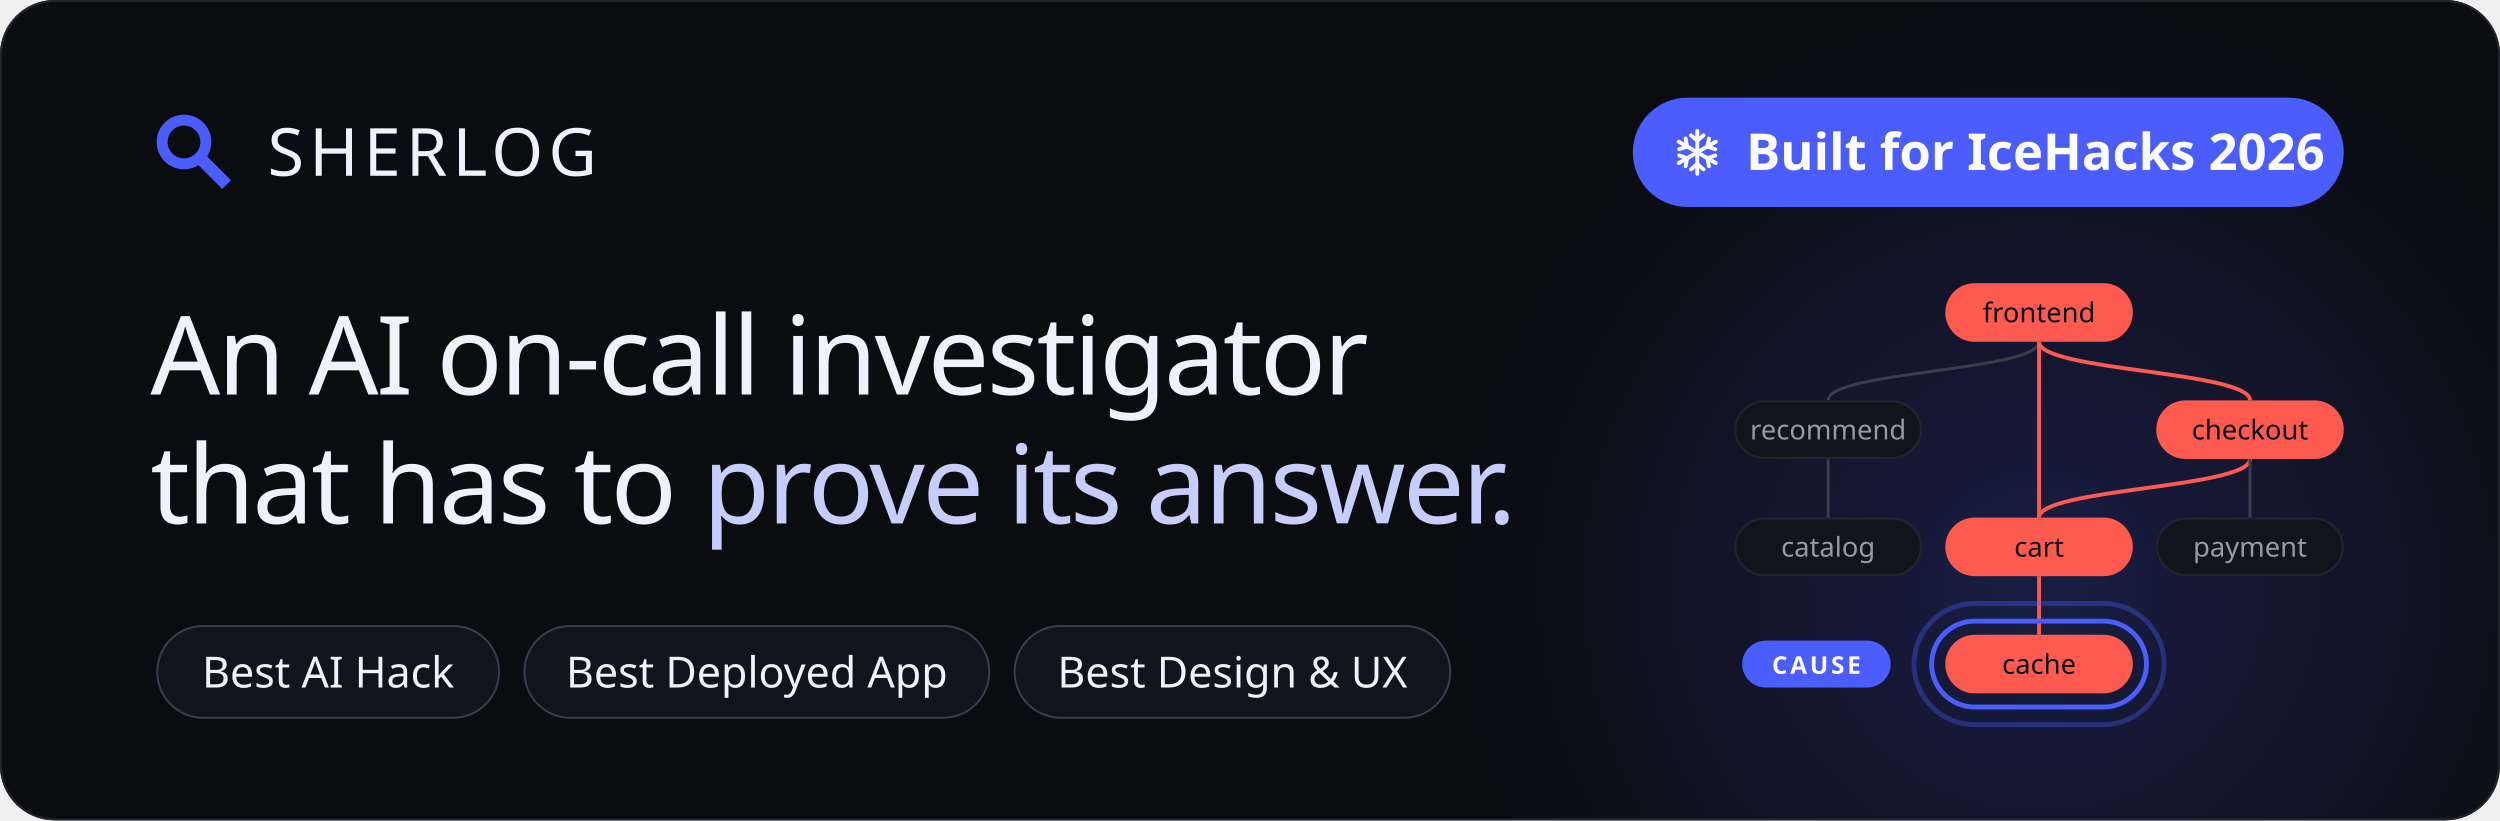
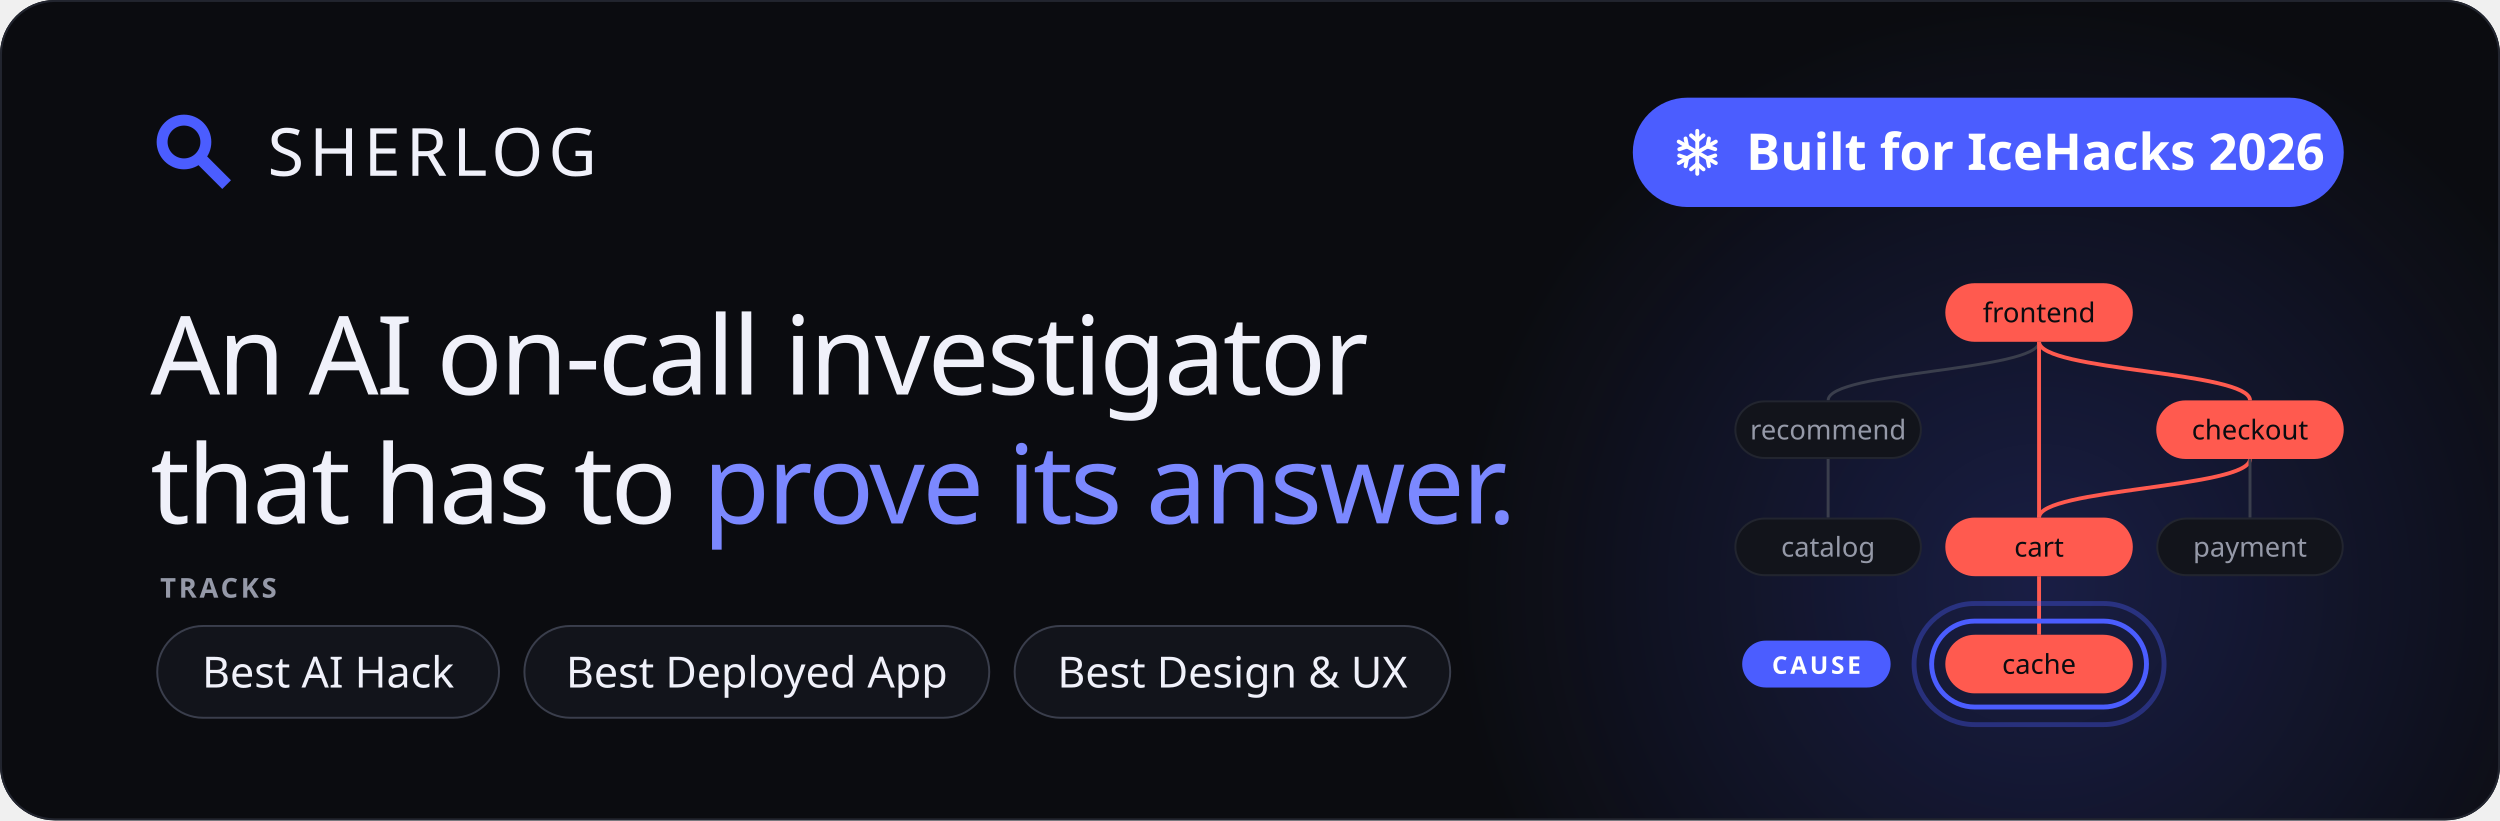
<svg xmlns="http://www.w3.org/2000/svg" width="1280" height="420" viewBox="0 0 1280 420" font-family="system-ui, sans-serif" role="img" aria-labelledby="t d">
  <defs>
    <radialGradient id="g" cx="1044" cy="300" r="300" gradientUnits="userSpaceOnUse">
      <stop offset="0" stop-color="#4b5dff" stop-opacity=".22" />
      <stop offset="1" stop-color="#4b5dff" stop-opacity="0" />
    </radialGradient>
    <clipPath id="c">
      <rect width="1280" height="420" rx="28" />
    </clipPath>
  </defs>
  <rect width="1280" height="420" rx="28" fill="#0b0c10" />
  <rect width="1280" height="420" fill="url(#g)" clip-path="url(#c)" />
  <rect x=".5" y=".5" width="1279" height="419" rx="27.5" fill="none" stroke="#22252f" />
  <g transform="translate(76,54.5) scale(1.4)" fill="none" stroke="#4b5dff">
    <circle cx="13" cy="13" r="8" stroke-width="4" />
    <path d="M19 19l8 8" stroke-width="4.5" stroke-linecap="square" />
  </g>
  <text x="137" y="90" font-size="34" font-weight="500" letter-spacing="2.7" fill="#f0f1fa">SHERLOG</text>
  <rect x="836" y="50" width="364" height="56" rx="28.0" fill="#4b5dff" />
  <g stroke="#ffffff" stroke-width="2" stroke-linecap="round">
    <line x1="869" y1="78.0" x2="869.0" y2="67.0" />
    <line x1="869.0" y1="72.0" x2="872.2" y2="69.3" />
    <line x1="869.0" y1="72.0" x2="865.8" y2="69.3" />
    <line x1="869" y1="78.0" x2="859.5" y2="72.5" />
    <line x1="863.8" y1="75.0" x2="863.0" y2="70.9" />
    <line x1="863.8" y1="75.0" x2="859.8" y2="76.4" />
    <line x1="869" y1="78.0" x2="859.5" y2="83.5" />
    <line x1="863.8" y1="81.0" x2="859.8" y2="79.6" />
    <line x1="863.8" y1="81.0" x2="863.0" y2="85.1" />
    <line x1="869" y1="78.0" x2="869.0" y2="89.0" />
    <line x1="869.0" y1="84.0" x2="865.8" y2="86.7" />
    <line x1="869.0" y1="84.0" x2="872.2" y2="86.7" />
    <line x1="869" y1="78.0" x2="878.5" y2="83.5" />
    <line x1="874.2" y1="81.0" x2="875.0" y2="85.1" />
    <line x1="874.2" y1="81.0" x2="878.2" y2="79.6" />
    <line x1="869" y1="78.0" x2="878.5" y2="72.5" />
    <line x1="874.2" y1="75.0" x2="878.2" y2="76.4" />
    <line x1="874.2" y1="75.0" x2="875.0" y2="70.9" />
  </g>
  <text x="894" y="87" font-size="26" font-weight="600" fill="#ffffff" textLength="277" lengthAdjust="spacing">Built for IceHacks 2026</text>
  <text font-size="56" letter-spacing="-1.3" fill="#f0f1fa">
    <tspan x="77" y="202">An AI on-call investigator</tspan>
-     <tspan x="77" y="268">that has to <tspan fill="#c7cdfd">prove its answer.</tspan>
+     <tspan x="77" y="268">that has to <tspan fill="#7b88ff">prove its answer.</tspan>
    </tspan>
  </text>
+   <text x="82" y="306" font-size="14" font-weight="600" letter-spacing="1.4" fill="#9599a8">TRACKS</text>
  <rect x="80.5" y="320.5" width="175" height="47" rx="23.5" fill="#12141b" stroke="#3a3e4c" />
  <text x="168.0" y="352" text-anchor="middle" font-size="22" font-weight="500" fill="#f0f1fa">Best AI Hack</text>
  <rect x="268.5" y="320.5" width="238" height="47" rx="23.5" fill="#12141b" stroke="#3a3e4c" />
  <text x="387.5" y="352" text-anchor="middle" font-size="22" font-weight="500" fill="#f0f1fa">Best Deployed App</text>
  <rect x="519.5" y="320.5" width="223" height="47" rx="23.5" fill="#12141b" stroke="#3a3e4c" />
  <text x="631.0" y="352" text-anchor="middle" font-size="22" font-weight="500" fill="#f0f1fa">Best Design &amp; UX</text>
  <path d="M1044 175.0C1044 190.0 936 190.0 936 205.0" fill="none" stroke="#3a3e4c" stroke-width="1.5" />
  <path d="M1044 175.0C1044 190.0 1152 190.0 1152 205.0" fill="none" stroke="#ff5a4f" stroke-width="2" />
  <path d="M1044 175.0C1044 220.0 1044 220.0 1044 265.0" fill="none" stroke="#ff5a4f" stroke-width="2" />
  <path d="M936 235.0C936 250.0 936 250.0 936 265.0" fill="none" stroke="#3a3e4c" stroke-width="1.5" />
  <path d="M1152 235.0C1152 250.0 1044 250.0 1044 265.0" fill="none" stroke="#ff5a4f" stroke-width="2" />
  <path d="M1152 235.0C1152 250.0 1152 250.0 1152 265.0" fill="none" stroke="#3a3e4c" stroke-width="1.5" />
  <path d="M1044 295.0C1044 310.0 1044 310.0 1044 325.0" fill="none" stroke="#ff5a4f" stroke-width="2" />
  <rect x="996.0" y="145.0" width="96" height="30" rx="15.0" fill="#ff5a4f" />
  <text x="1044" y="165" text-anchor="middle" font-size="14" font-weight="500" fill="#0b0c10">frontend</text>
  <rect x="888.5" y="205.5" width="95" height="29" rx="15.0" fill="#12141b" stroke="#22252f" />
  <text x="936" y="225" text-anchor="middle" font-size="14" font-weight="500" fill="#9599a8">recommend</text>
  <rect x="1104.0" y="205.0" width="96" height="30" rx="15.0" fill="#ff5a4f" />
  <text x="1152" y="225" text-anchor="middle" font-size="14" font-weight="500" fill="#0b0c10">checkout</text>
  <rect x="888.5" y="265.5" width="95" height="29" rx="15.0" fill="#12141b" stroke="#22252f" />
  <text x="936" y="285" text-anchor="middle" font-size="14" font-weight="500" fill="#9599a8">catalog</text>
  <rect x="996.0" y="265.0" width="96" height="30" rx="15.0" fill="#ff5a4f" />
  <text x="1044" y="285" text-anchor="middle" font-size="14" font-weight="500" fill="#0b0c10">cart</text>
  <rect x="1104.5" y="265.5" width="95" height="29" rx="15.0" fill="#12141b" stroke="#22252f" />
  <text x="1152" y="285" text-anchor="middle" font-size="14" font-weight="500" fill="#9599a8">payment</text>
  <rect x="980.0" y="309.0" width="128" height="62" rx="31.0" fill="none" stroke="#4b5dff" stroke-width="2.5" opacity=".35" />
  <rect x="989.0" y="318.0" width="110" height="44" rx="22.0" fill="none" stroke="#4b5dff" stroke-width="2.5" opacity="1" />
  <rect x="996.0" y="325.0" width="96" height="30" rx="15.0" fill="#ff5a4f" />
  <text x="1044" y="345" text-anchor="middle" font-size="14" font-weight="500" fill="#0b0c10">cache</text>
  <rect x="892.0" y="328" width="76" height="24" rx="12" fill="#4b5dff" />
  <text x="930.0" y="345" text-anchor="middle" font-size="12.5" font-weight="700" letter-spacing="1.4" fill="#ffffff">CAUSE</text>
</svg>
